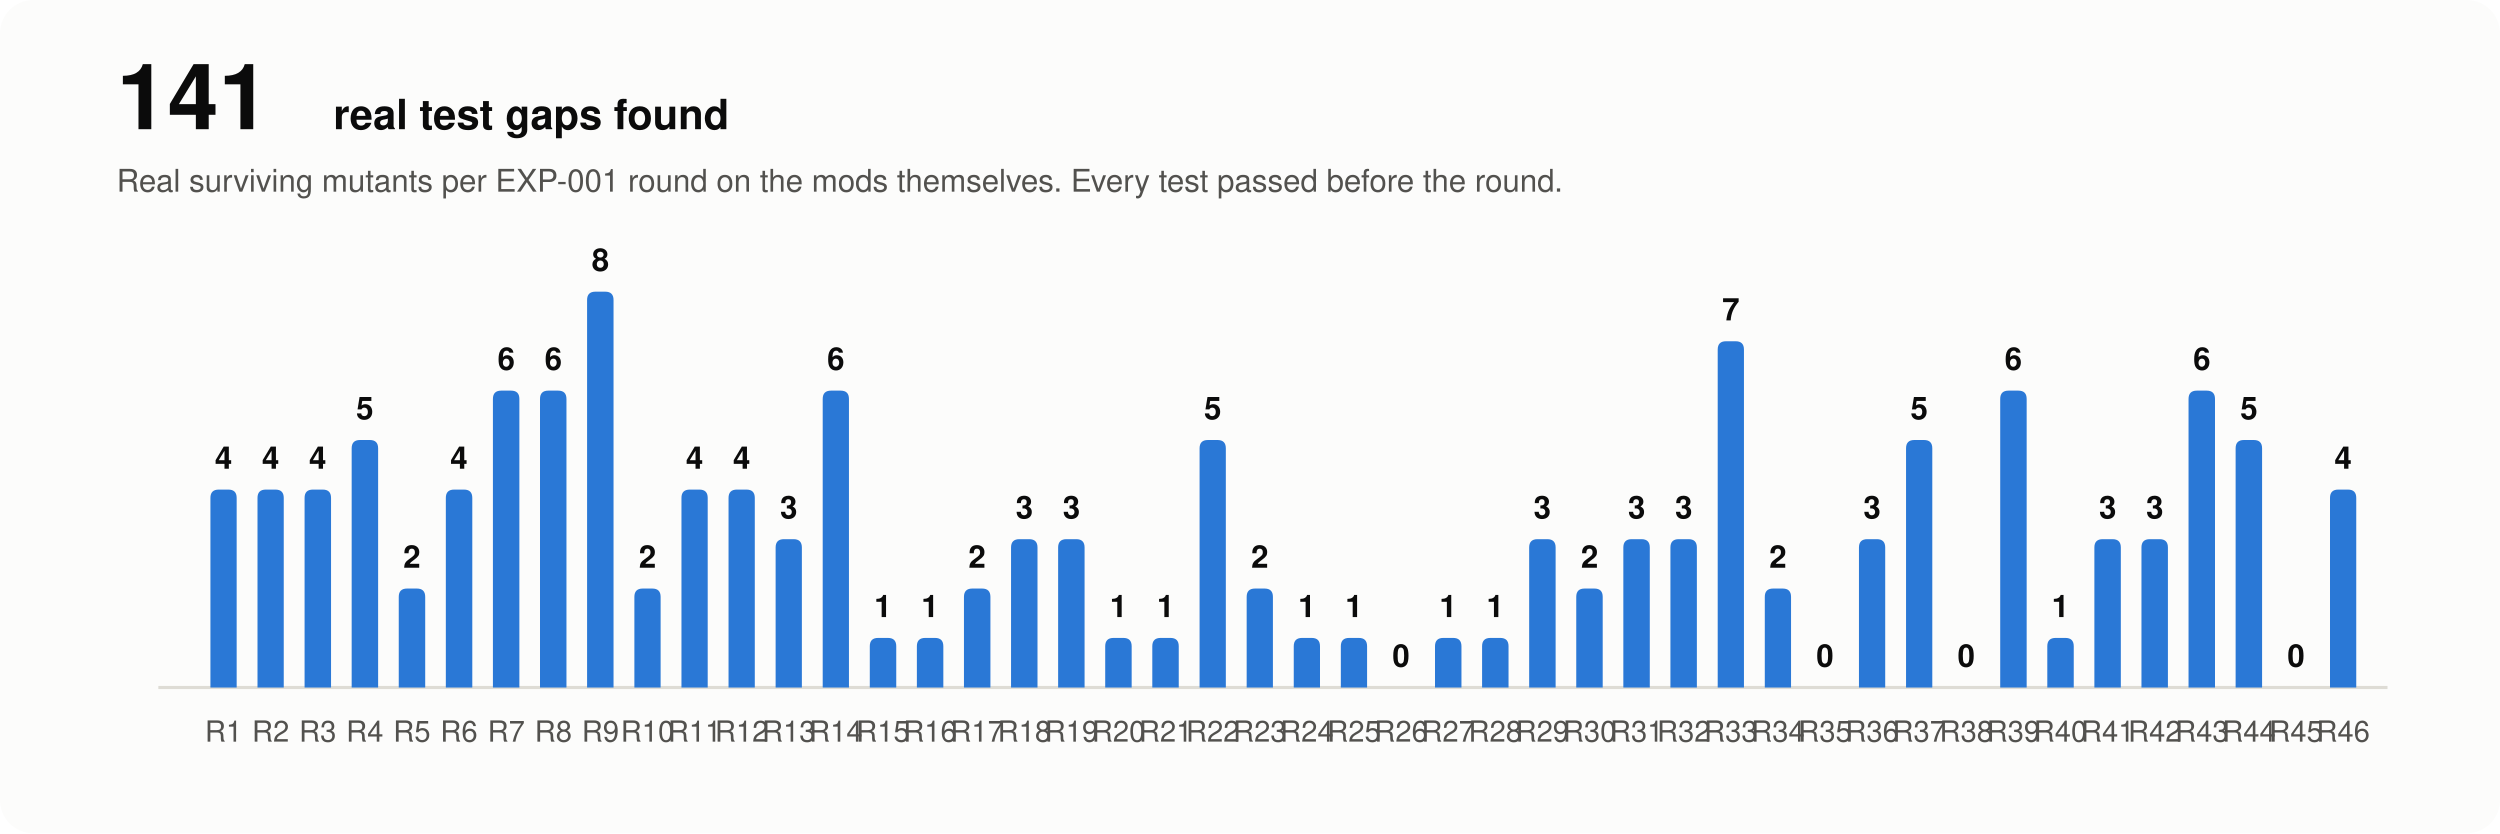
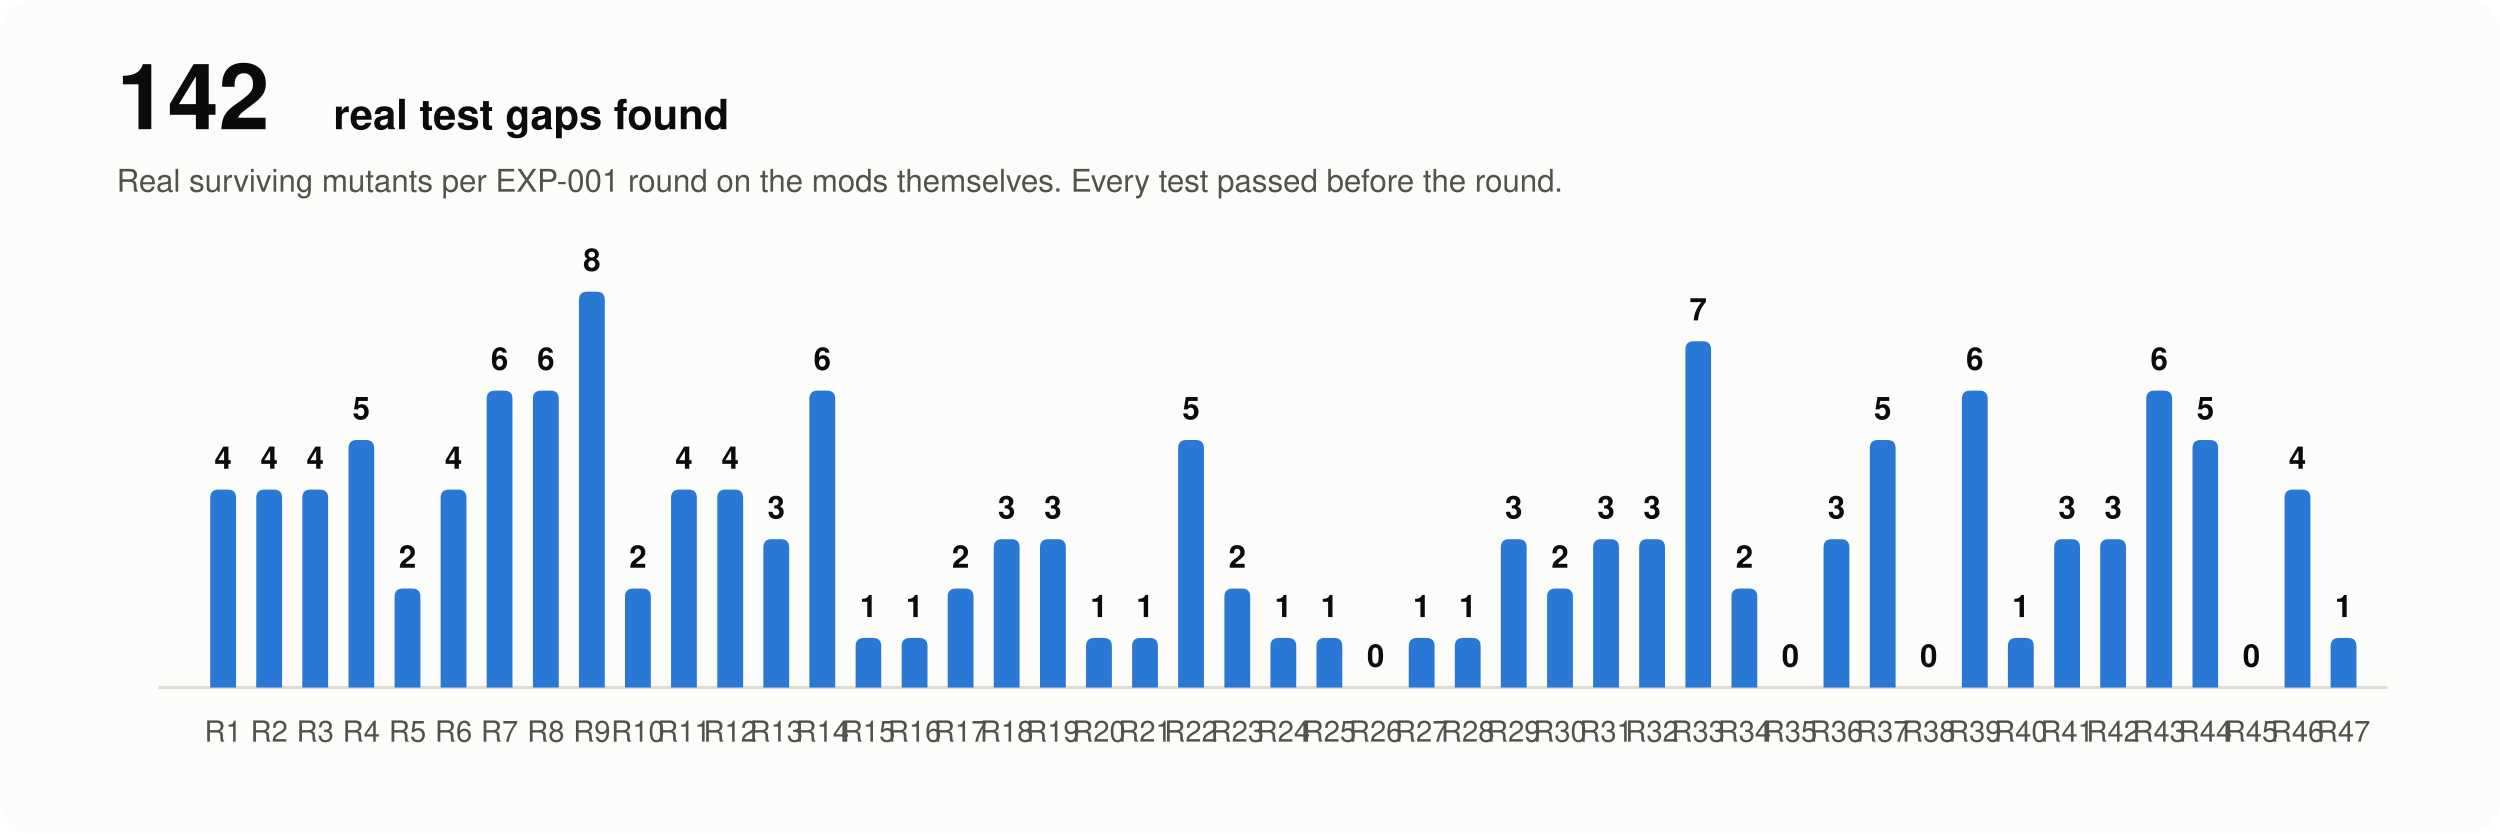
- <svg xmlns="http://www.w3.org/2000/svg" viewBox="0 0 1200 400" width="1200" height="400" role="img" aria-label="141 real test gaps found in 46 rounds" font-family="ui-sans-serif, -apple-system, 'Segoe UI', Helvetica, Arial, sans-serif">
+ <svg xmlns="http://www.w3.org/2000/svg" viewBox="0 0 1200 400" width="1200" height="400" role="img" aria-label="142 real test gaps found in 47 rounds" font-family="ui-sans-serif, -apple-system, 'Segoe UI', Helvetica, Arial, sans-serif">
  <style>
  .sup { fill: #fcfcfb; } .sup2 { fill: #f3f2ef; } .borda { stroke: #dedcd5; }
  .t1 { fill: #0b0b0b; } .t2 { fill: #52514e; } .t3 { fill: #8a887f; }
  .ac { fill: #2a78d6; } .acs { stroke: #2a78d6; } .acf { fill: #e8f1fb; }
  .ok { fill: #0f7a3d; } .okf { fill: #e3f3e8; }
  @media (prefers-color-scheme: dark) {
    .sup { fill: #1a1a19; } .sup2 { fill: #232322; } .borda { stroke: #3a3936; }
    .t1 { fill: #f0efec; } .t2 { fill: #c3c2b7; } .t3 { fill: #8f8d84; }
    .ac { fill: #3987e5; } .acs { stroke: #3987e5; } .acf { fill: #1d2c40; }
    .ok { fill: #4cc27a; } .okf { fill: #16301f; }
  }
  @media (prefers-reduced-motion: reduce) { * { animation: none !important; } }

  .barra { transform-box: fill-box; transform-origin: bottom; animation: cresce 1.1s cubic-bezier(.2,.8,.2,1); }
  @keyframes cresce { from { transform: scaleY(0); } to { transform: scaleY(1); } }
</style>
  <rect width="1200" height="400" rx="16" class="sup" />
-   <text x="56" y="62" font-size="44" font-weight="800" class="t1">141</text>
+   <text x="56" y="62" font-size="44" font-weight="800" class="t1">142</text>
  <text x="160" y="62" font-size="20" font-weight="700" class="t1">real test gaps found</text>
  <text x="56" y="92" font-size="15" class="t2">Real surviving mutants per EXP-001 round on the mods themselves. Every test passed before the round.</text>
  <line x1="76" y1="330" x2="1146" y2="330" class="borda" stroke-width="1.5" />
  <g class="barra">
-     <path d="M101.0,330 L101.0,239.0 Q101.0,235.0 105.0,235.0 L109.6,235.0 Q113.6,235.0 113.6,239.0 L113.6,330 Z" class="ac" />
-   </g>
-   <text x="107.3" y="225.0" font-size="15" font-weight="700" class="t1" text-anchor="middle">4</text>
-   <text x="107.3" y="356" font-size="14" class="t2" text-anchor="middle">R1</text>
-   <g class="barra">
-     <path d="M123.6,330 L123.6,239.0 Q123.6,235.0 127.6,235.0 L132.2,235.0 Q136.2,235.0 136.2,239.0 L136.2,330 Z" class="ac" />
-   </g>
-   <text x="129.9" y="225.0" font-size="15" font-weight="700" class="t1" text-anchor="middle">4</text>
-   <text x="129.9" y="356" font-size="14" class="t2" text-anchor="middle">R2</text>
-   <g class="barra">
-     <path d="M146.2,330 L146.2,239.0 Q146.2,235.0 150.2,235.0 L154.9,235.0 Q158.9,235.0 158.9,239.0 L158.9,330 Z" class="ac" />
-   </g>
-   <text x="152.5" y="225.0" font-size="15" font-weight="700" class="t1" text-anchor="middle">4</text>
-   <text x="152.5" y="356" font-size="14" class="t2" text-anchor="middle">R3</text>
-   <g class="barra">
-     <path d="M168.8,330 L168.8,215.2 Q168.8,211.2 172.8,211.2 L177.5,211.2 Q181.5,211.2 181.5,215.2 L181.5,330 Z" class="ac" />
-   </g>
-   <text x="175.1" y="201.2" font-size="15" font-weight="700" class="t1" text-anchor="middle">5</text>
-   <text x="175.1" y="356" font-size="14" class="t2" text-anchor="middle">R4</text>
-   <g class="barra">
-     <path d="M191.4,330 L191.4,286.5 Q191.4,282.5 195.4,282.5 L200.1,282.5 Q204.1,282.5 204.1,286.5 L204.1,330 Z" class="ac" />
-   </g>
-   <text x="197.7" y="272.5" font-size="15" font-weight="700" class="t1" text-anchor="middle">2</text>
-   <text x="197.7" y="356" font-size="14" class="t2" text-anchor="middle">R5</text>
-   <g class="barra">
-     <path d="M214.0,330 L214.0,239.0 Q214.0,235.0 218.0,235.0 L222.7,235.0 Q226.7,235.0 226.7,239.0 L226.7,330 Z" class="ac" />
-   </g>
-   <text x="220.3" y="225.0" font-size="15" font-weight="700" class="t1" text-anchor="middle">4</text>
-   <text x="220.3" y="356" font-size="14" class="t2" text-anchor="middle">R6</text>
-   <g class="barra">
-     <path d="M236.6,330 L236.6,191.5 Q236.6,187.5 240.6,187.5 L245.3,187.5 Q249.3,187.5 249.3,191.5 L249.3,330 Z" class="ac" />
-   </g>
-   <text x="243.0" y="177.5" font-size="15" font-weight="700" class="t1" text-anchor="middle">6</text>
-   <text x="243.0" y="356" font-size="14" class="t2" text-anchor="middle">R7</text>
-   <g class="barra">
-     <path d="M259.2,330 L259.2,191.5 Q259.2,187.5 263.2,187.5 L267.9,187.5 Q271.9,187.5 271.9,191.5 L271.9,330 Z" class="ac" />
-   </g>
-   <text x="265.6" y="177.5" font-size="15" font-weight="700" class="t1" text-anchor="middle">6</text>
-   <text x="265.6" y="356" font-size="14" class="t2" text-anchor="middle">R8</text>
-   <g class="barra">
-     <path d="M281.8,330 L281.8,144.0 Q281.8,140.0 285.8,140.0 L290.5,140.0 Q294.5,140.0 294.5,144.0 L294.5,330 Z" class="ac" />
-   </g>
-   <text x="288.2" y="130.0" font-size="15" font-weight="700" class="t1" text-anchor="middle">8</text>
-   <text x="288.2" y="356" font-size="14" class="t2" text-anchor="middle">R9</text>
-   <g class="barra">
-     <path d="M304.5,330 L304.5,286.5 Q304.5,282.5 308.5,282.5 L313.1,282.5 Q317.1,282.5 317.1,286.5 L317.1,330 Z" class="ac" />
-   </g>
-   <text x="310.8" y="272.5" font-size="15" font-weight="700" class="t1" text-anchor="middle">2</text>
-   <text x="310.8" y="356" font-size="14" class="t2" text-anchor="middle">R10</text>
-   <g class="barra">
-     <path d="M327.1,330 L327.1,239.0 Q327.1,235.0 331.1,235.0 L335.7,235.0 Q339.7,235.0 339.7,239.0 L339.7,330 Z" class="ac" />
-   </g>
-   <text x="333.4" y="225.0" font-size="15" font-weight="700" class="t1" text-anchor="middle">4</text>
-   <text x="333.4" y="356" font-size="14" class="t2" text-anchor="middle">R11</text>
-   <g class="barra">
-     <path d="M349.7,330 L349.7,239.0 Q349.7,235.0 353.7,235.0 L358.3,235.0 Q362.3,235.0 362.3,239.0 L362.3,330 Z" class="ac" />
-   </g>
-   <text x="356.0" y="225.0" font-size="15" font-weight="700" class="t1" text-anchor="middle">4</text>
-   <text x="356.0" y="356" font-size="14" class="t2" text-anchor="middle">R12</text>
-   <g class="barra">
-     <path d="M372.3,330 L372.3,262.8 Q372.3,258.8 376.3,258.8 L380.9,258.8 Q384.9,258.8 384.9,262.8 L384.9,330 Z" class="ac" />
-   </g>
-   <text x="378.6" y="248.8" font-size="15" font-weight="700" class="t1" text-anchor="middle">3</text>
-   <text x="378.6" y="356" font-size="14" class="t2" text-anchor="middle">R13</text>
-   <g class="barra">
-     <path d="M394.9,330 L394.9,191.5 Q394.9,187.5 398.9,187.5 L403.5,187.5 Q407.5,187.5 407.5,191.5 L407.5,330 Z" class="ac" />
-   </g>
-   <text x="401.2" y="177.5" font-size="15" font-weight="700" class="t1" text-anchor="middle">6</text>
-   <text x="401.2" y="356" font-size="14" class="t2" text-anchor="middle">R14</text>
-   <g class="barra">
-     <path d="M417.5,330 L417.5,310.2 Q417.5,306.2 421.5,306.2 L426.2,306.2 Q430.2,306.2 430.2,310.2 L430.2,330 Z" class="ac" />
-   </g>
-   <text x="423.8" y="296.2" font-size="15" font-weight="700" class="t1" text-anchor="middle">1</text>
-   <text x="423.8" y="356" font-size="14" class="t2" text-anchor="middle">R15</text>
-   <g class="barra">
-     <path d="M440.1,330 L440.1,310.2 Q440.1,306.2 444.1,306.2 L448.8,306.2 Q452.8,306.2 452.8,310.2 L452.8,330 Z" class="ac" />
-   </g>
-   <text x="446.4" y="296.2" font-size="15" font-weight="700" class="t1" text-anchor="middle">1</text>
-   <text x="446.4" y="356" font-size="14" class="t2" text-anchor="middle">R16</text>
-   <g class="barra">
-     <path d="M462.7,330 L462.7,286.5 Q462.7,282.5 466.7,282.5 L471.4,282.5 Q475.4,282.5 475.4,286.5 L475.4,330 Z" class="ac" />
-   </g>
-   <text x="469.0" y="272.5" font-size="15" font-weight="700" class="t1" text-anchor="middle">2</text>
-   <text x="469.0" y="356" font-size="14" class="t2" text-anchor="middle">R17</text>
-   <g class="barra">
-     <path d="M485.3,330 L485.3,262.8 Q485.3,258.8 489.3,258.8 L494.0,258.8 Q498.0,258.8 498.0,262.8 L498.0,330 Z" class="ac" />
-   </g>
-   <text x="491.7" y="248.8" font-size="15" font-weight="700" class="t1" text-anchor="middle">3</text>
-   <text x="491.7" y="356" font-size="14" class="t2" text-anchor="middle">R18</text>
-   <g class="barra">
-     <path d="M507.9,330 L507.9,262.8 Q507.9,258.8 511.9,258.8 L516.6,258.8 Q520.6,258.8 520.6,262.8 L520.6,330 Z" class="ac" />
-   </g>
-   <text x="514.3" y="248.8" font-size="15" font-weight="700" class="t1" text-anchor="middle">3</text>
-   <text x="514.3" y="356" font-size="14" class="t2" text-anchor="middle">R19</text>
-   <g class="barra">
-     <path d="M530.5,330 L530.5,310.2 Q530.5,306.2 534.5,306.2 L539.2,306.2 Q543.2,306.2 543.2,310.2 L543.2,330 Z" class="ac" />
-   </g>
-   <text x="536.9" y="296.2" font-size="15" font-weight="700" class="t1" text-anchor="middle">1</text>
-   <text x="536.9" y="356" font-size="14" class="t2" text-anchor="middle">R20</text>
-   <g class="barra">
-     <path d="M553.1,330 L553.1,310.2 Q553.1,306.2 557.1,306.2 L561.8,306.2 Q565.8,306.2 565.8,310.2 L565.8,330 Z" class="ac" />
-   </g>
-   <text x="559.5" y="296.2" font-size="15" font-weight="700" class="t1" text-anchor="middle">1</text>
-   <text x="559.5" y="356" font-size="14" class="t2" text-anchor="middle">R21</text>
-   <g class="barra">
-     <path d="M575.8,330 L575.8,215.2 Q575.8,211.2 579.8,211.2 L584.4,211.2 Q588.4,211.2 588.4,215.2 L588.4,330 Z" class="ac" />
-   </g>
-   <text x="582.1" y="201.2" font-size="15" font-weight="700" class="t1" text-anchor="middle">5</text>
-   <text x="582.1" y="356" font-size="14" class="t2" text-anchor="middle">R22</text>
-   <g class="barra">
-     <path d="M598.4,330 L598.4,286.5 Q598.4,282.5 602.4,282.5 L607.0,282.5 Q611.0,282.5 611.0,286.5 L611.0,330 Z" class="ac" />
-   </g>
-   <text x="604.7" y="272.5" font-size="15" font-weight="700" class="t1" text-anchor="middle">2</text>
-   <text x="604.7" y="356" font-size="14" class="t2" text-anchor="middle">R23</text>
-   <g class="barra">
-     <path d="M621.0,330 L621.0,310.2 Q621.0,306.2 625.0,306.2 L629.6,306.2 Q633.6,306.2 633.6,310.2 L633.6,330 Z" class="ac" />
-   </g>
-   <text x="627.3" y="296.2" font-size="15" font-weight="700" class="t1" text-anchor="middle">1</text>
-   <text x="627.3" y="356" font-size="14" class="t2" text-anchor="middle">R24</text>
-   <g class="barra">
-     <path d="M643.6,330 L643.6,310.2 Q643.6,306.2 647.6,306.2 L652.2,306.2 Q656.2,306.2 656.2,310.2 L656.2,330 Z" class="ac" />
-   </g>
-   <text x="649.9" y="296.2" font-size="15" font-weight="700" class="t1" text-anchor="middle">1</text>
-   <text x="649.9" y="356" font-size="14" class="t2" text-anchor="middle">R25</text>
-   <g class="barra">
-     <path d="M666.2,330 L666.2,330.0 Q666.2,330.0 666.2,330.0 L678.9,330.0 Q678.9,330.0 678.9,330.0 L678.9,330 Z" class="ac" />
-   </g>
-   <text x="672.5" y="320.0" font-size="15" font-weight="700" class="t1" text-anchor="middle">0</text>
-   <text x="672.5" y="356" font-size="14" class="t2" text-anchor="middle">R26</text>
-   <g class="barra">
-     <path d="M688.8,330 L688.8,310.2 Q688.8,306.2 692.8,306.2 L697.5,306.2 Q701.5,306.2 701.5,310.2 L701.5,330 Z" class="ac" />
-   </g>
-   <text x="695.1" y="296.2" font-size="15" font-weight="700" class="t1" text-anchor="middle">1</text>
-   <text x="695.1" y="356" font-size="14" class="t2" text-anchor="middle">R27</text>
-   <g class="barra">
-     <path d="M711.4,330 L711.4,310.2 Q711.4,306.2 715.4,306.2 L720.1,306.2 Q724.1,306.2 724.1,310.2 L724.1,330 Z" class="ac" />
-   </g>
-   <text x="717.7" y="296.2" font-size="15" font-weight="700" class="t1" text-anchor="middle">1</text>
-   <text x="717.7" y="356" font-size="14" class="t2" text-anchor="middle">R28</text>
-   <g class="barra">
-     <path d="M734.0,330 L734.0,262.8 Q734.0,258.8 738.0,258.8 L742.7,258.8 Q746.7,258.8 746.7,262.8 L746.7,330 Z" class="ac" />
-   </g>
-   <text x="740.3" y="248.8" font-size="15" font-weight="700" class="t1" text-anchor="middle">3</text>
-   <text x="740.3" y="356" font-size="14" class="t2" text-anchor="middle">R29</text>
-   <g class="barra">
-     <path d="M756.6,330 L756.6,286.5 Q756.6,282.5 760.6,282.5 L765.3,282.5 Q769.3,282.5 769.3,286.5 L769.3,330 Z" class="ac" />
-   </g>
-   <text x="763.0" y="272.5" font-size="15" font-weight="700" class="t1" text-anchor="middle">2</text>
-   <text x="763.0" y="356" font-size="14" class="t2" text-anchor="middle">R30</text>
-   <g class="barra">
-     <path d="M779.2,330 L779.2,262.8 Q779.2,258.8 783.2,258.8 L787.9,258.8 Q791.9,258.8 791.9,262.8 L791.9,330 Z" class="ac" />
-   </g>
-   <text x="785.6" y="248.8" font-size="15" font-weight="700" class="t1" text-anchor="middle">3</text>
-   <text x="785.6" y="356" font-size="14" class="t2" text-anchor="middle">R31</text>
-   <g class="barra">
-     <path d="M801.8,330 L801.8,262.8 Q801.8,258.8 805.8,258.8 L810.5,258.8 Q814.5,258.8 814.5,262.8 L814.5,330 Z" class="ac" />
-   </g>
-   <text x="808.2" y="248.8" font-size="15" font-weight="700" class="t1" text-anchor="middle">3</text>
-   <text x="808.2" y="356" font-size="14" class="t2" text-anchor="middle">R32</text>
-   <g class="barra">
-     <path d="M824.5,330 L824.5,167.8 Q824.5,163.8 828.5,163.8 L833.1,163.8 Q837.1,163.8 837.1,167.8 L837.1,330 Z" class="ac" />
-   </g>
-   <text x="830.8" y="153.8" font-size="15" font-weight="700" class="t1" text-anchor="middle">7</text>
-   <text x="830.8" y="356" font-size="14" class="t2" text-anchor="middle">R33</text>
-   <g class="barra">
-     <path d="M847.1,330 L847.1,286.5 Q847.1,282.5 851.1,282.5 L855.7,282.5 Q859.7,282.5 859.7,286.5 L859.7,330 Z" class="ac" />
-   </g>
-   <text x="853.4" y="272.5" font-size="15" font-weight="700" class="t1" text-anchor="middle">2</text>
-   <text x="853.4" y="356" font-size="14" class="t2" text-anchor="middle">R34</text>
-   <g class="barra">
-     <path d="M869.7,330 L869.7,330.0 Q869.7,330.0 869.7,330.0 L882.3,330.0 Q882.3,330.0 882.3,330.0 L882.3,330 Z" class="ac" />
-   </g>
-   <text x="876.0" y="320.0" font-size="15" font-weight="700" class="t1" text-anchor="middle">0</text>
-   <text x="876.0" y="356" font-size="14" class="t2" text-anchor="middle">R35</text>
-   <g class="barra">
-     <path d="M892.3,330 L892.3,262.8 Q892.3,258.8 896.3,258.8 L900.9,258.8 Q904.9,258.8 904.9,262.8 L904.9,330 Z" class="ac" />
-   </g>
-   <text x="898.6" y="248.8" font-size="15" font-weight="700" class="t1" text-anchor="middle">3</text>
-   <text x="898.6" y="356" font-size="14" class="t2" text-anchor="middle">R36</text>
-   <g class="barra">
-     <path d="M914.9,330 L914.9,215.2 Q914.9,211.2 918.9,211.2 L923.5,211.2 Q927.5,211.2 927.5,215.2 L927.5,330 Z" class="ac" />
-   </g>
-   <text x="921.2" y="201.2" font-size="15" font-weight="700" class="t1" text-anchor="middle">5</text>
-   <text x="921.2" y="356" font-size="14" class="t2" text-anchor="middle">R37</text>
-   <g class="barra">
-     <path d="M937.5,330 L937.5,330.0 Q937.5,330.0 937.5,330.0 L950.2,330.0 Q950.2,330.0 950.2,330.0 L950.2,330 Z" class="ac" />
-   </g>
-   <text x="943.8" y="320.0" font-size="15" font-weight="700" class="t1" text-anchor="middle">0</text>
-   <text x="943.8" y="356" font-size="14" class="t2" text-anchor="middle">R38</text>
-   <g class="barra">
-     <path d="M960.1,330 L960.1,191.5 Q960.1,187.5 964.1,187.5 L968.8,187.5 Q972.8,187.5 972.8,191.5 L972.8,330 Z" class="ac" />
-   </g>
-   <text x="966.4" y="177.5" font-size="15" font-weight="700" class="t1" text-anchor="middle">6</text>
-   <text x="966.4" y="356" font-size="14" class="t2" text-anchor="middle">R39</text>
-   <g class="barra">
-     <path d="M982.7,330 L982.7,310.2 Q982.7,306.2 986.7,306.2 L991.4,306.2 Q995.4,306.2 995.4,310.2 L995.4,330 Z" class="ac" />
-   </g>
-   <text x="989.0" y="296.2" font-size="15" font-weight="700" class="t1" text-anchor="middle">1</text>
-   <text x="989.0" y="356" font-size="14" class="t2" text-anchor="middle">R40</text>
-   <g class="barra">
-     <path d="M1005.3,330 L1005.3,262.8 Q1005.3,258.8 1009.3,258.8 L1014.0,258.8 Q1018.0,258.8 1018.0,262.8 L1018.0,330 Z" class="ac" />
-   </g>
-   <text x="1011.7" y="248.8" font-size="15" font-weight="700" class="t1" text-anchor="middle">3</text>
-   <text x="1011.7" y="356" font-size="14" class="t2" text-anchor="middle">R41</text>
-   <g class="barra">
-     <path d="M1027.9,330 L1027.9,262.8 Q1027.9,258.8 1031.9,258.8 L1036.6,258.8 Q1040.6,258.8 1040.6,262.8 L1040.6,330 Z" class="ac" />
-   </g>
-   <text x="1034.3" y="248.8" font-size="15" font-weight="700" class="t1" text-anchor="middle">3</text>
-   <text x="1034.3" y="356" font-size="14" class="t2" text-anchor="middle">R42</text>
-   <g class="barra">
-     <path d="M1050.5,330 L1050.5,191.5 Q1050.5,187.5 1054.5,187.5 L1059.2,187.5 Q1063.2,187.5 1063.2,191.5 L1063.2,330 Z" class="ac" />
-   </g>
-   <text x="1056.9" y="177.5" font-size="15" font-weight="700" class="t1" text-anchor="middle">6</text>
-   <text x="1056.9" y="356" font-size="14" class="t2" text-anchor="middle">R43</text>
-   <g class="barra">
-     <path d="M1073.1,330 L1073.1,215.2 Q1073.1,211.2 1077.1,211.2 L1081.8,211.2 Q1085.8,211.2 1085.8,215.2 L1085.8,330 Z" class="ac" />
-   </g>
-   <text x="1079.5" y="201.2" font-size="15" font-weight="700" class="t1" text-anchor="middle">5</text>
-   <text x="1079.5" y="356" font-size="14" class="t2" text-anchor="middle">R44</text>
-   <g class="barra">
-     <path d="M1095.8,330 L1095.8,330.0 Q1095.8,330.0 1095.8,330.0 L1108.4,330.0 Q1108.4,330.0 1108.4,330.0 L1108.4,330 Z" class="ac" />
-   </g>
-   <text x="1102.1" y="320.0" font-size="15" font-weight="700" class="t1" text-anchor="middle">0</text>
-   <text x="1102.1" y="356" font-size="14" class="t2" text-anchor="middle">R45</text>
-   <g class="barra">
-     <path d="M1118.4,330 L1118.4,239.0 Q1118.4,235.0 1122.4,235.0 L1127.0,235.0 Q1131.0,235.0 1131.0,239.0 L1131.0,330 Z" class="ac" />
-   </g>
-   <text x="1124.7" y="225.0" font-size="15" font-weight="700" class="t1" text-anchor="middle">4</text>
-   <text x="1124.7" y="356" font-size="14" class="t2" text-anchor="middle">R46</text>
+     <path d="M100.9,330 L100.9,239.0 Q100.9,235.0 104.9,235.0 L109.3,235.0 Q113.3,235.0 113.3,239.0 L113.3,330 Z" class="ac" />
+   </g>
+   <text x="107.1" y="225.0" font-size="15" font-weight="700" class="t1" text-anchor="middle">4</text>
+   <text x="107.1" y="356" font-size="14" class="t2" text-anchor="middle">R1</text>
+   <g class="barra">
+     <path d="M123.0,330 L123.0,239.0 Q123.0,235.0 127.0,235.0 L131.4,235.0 Q135.4,235.0 135.4,239.0 L135.4,330 Z" class="ac" />
+   </g>
+   <text x="129.2" y="225.0" font-size="15" font-weight="700" class="t1" text-anchor="middle">4</text>
+   <text x="129.2" y="356" font-size="14" class="t2" text-anchor="middle">R2</text>
+   <g class="barra">
+     <path d="M145.1,330 L145.1,239.0 Q145.1,235.0 149.1,235.0 L153.5,235.0 Q157.5,235.0 157.5,239.0 L157.5,330 Z" class="ac" />
+   </g>
+   <text x="151.3" y="225.0" font-size="15" font-weight="700" class="t1" text-anchor="middle">4</text>
+   <text x="151.3" y="356" font-size="14" class="t2" text-anchor="middle">R3</text>
+   <g class="barra">
+     <path d="M167.3,330 L167.3,215.2 Q167.3,211.2 171.3,211.2 L175.6,211.2 Q179.6,211.2 179.6,215.2 L179.6,330 Z" class="ac" />
+   </g>
+   <text x="173.4" y="201.2" font-size="15" font-weight="700" class="t1" text-anchor="middle">5</text>
+   <text x="173.4" y="356" font-size="14" class="t2" text-anchor="middle">R4</text>
+   <g class="barra">
+     <path d="M189.4,330 L189.4,286.5 Q189.4,282.5 193.4,282.5 L197.8,282.5 Q201.8,282.5 201.8,286.5 L201.8,330 Z" class="ac" />
+   </g>
+   <text x="195.6" y="272.5" font-size="15" font-weight="700" class="t1" text-anchor="middle">2</text>
+   <text x="195.6" y="356" font-size="14" class="t2" text-anchor="middle">R5</text>
+   <g class="barra">
+     <path d="M211.5,330 L211.5,239.0 Q211.5,235.0 215.5,235.0 L219.9,235.0 Q223.9,235.0 223.9,239.0 L223.9,330 Z" class="ac" />
+   </g>
+   <text x="217.7" y="225.0" font-size="15" font-weight="700" class="t1" text-anchor="middle">4</text>
+   <text x="217.7" y="356" font-size="14" class="t2" text-anchor="middle">R6</text>
+   <g class="barra">
+     <path d="M233.6,330 L233.6,191.5 Q233.6,187.5 237.6,187.5 L242.0,187.5 Q246.0,187.5 246.0,191.5 L246.0,330 Z" class="ac" />
+   </g>
+   <text x="239.8" y="177.5" font-size="15" font-weight="700" class="t1" text-anchor="middle">6</text>
+   <text x="239.8" y="356" font-size="14" class="t2" text-anchor="middle">R7</text>
+   <g class="barra">
+     <path d="M255.8,330 L255.8,191.5 Q255.8,187.5 259.8,187.5 L264.2,187.5 Q268.2,187.5 268.2,191.5 L268.2,330 Z" class="ac" />
+   </g>
+   <text x="262.0" y="177.5" font-size="15" font-weight="700" class="t1" text-anchor="middle">6</text>
+   <text x="262.0" y="356" font-size="14" class="t2" text-anchor="middle">R8</text>
+   <g class="barra">
+     <path d="M277.9,330 L277.9,144.0 Q277.9,140.0 281.9,140.0 L286.3,140.0 Q290.3,140.0 290.3,144.0 L290.3,330 Z" class="ac" />
+   </g>
+   <text x="284.1" y="130.0" font-size="15" font-weight="700" class="t1" text-anchor="middle">8</text>
+   <text x="284.1" y="356" font-size="14" class="t2" text-anchor="middle">R9</text>
+   <g class="barra">
+     <path d="M300.0,330 L300.0,286.5 Q300.0,282.5 304.0,282.5 L308.4,282.5 Q312.4,282.5 312.4,286.5 L312.4,330 Z" class="ac" />
+   </g>
+   <text x="306.2" y="272.5" font-size="15" font-weight="700" class="t1" text-anchor="middle">2</text>
+   <text x="306.2" y="356" font-size="14" class="t2" text-anchor="middle">R10</text>
+   <g class="barra">
+     <path d="M322.1,330 L322.1,239.0 Q322.1,235.0 326.1,235.0 L330.5,235.0 Q334.5,235.0 334.5,239.0 L334.5,330 Z" class="ac" />
+   </g>
+   <text x="328.3" y="225.0" font-size="15" font-weight="700" class="t1" text-anchor="middle">4</text>
+   <text x="328.3" y="356" font-size="14" class="t2" text-anchor="middle">R11</text>
+   <g class="barra">
+     <path d="M344.3,330 L344.3,239.0 Q344.3,235.0 348.3,235.0 L352.7,235.0 Q356.7,235.0 356.7,239.0 L356.7,330 Z" class="ac" />
+   </g>
+   <text x="350.5" y="225.0" font-size="15" font-weight="700" class="t1" text-anchor="middle">4</text>
+   <text x="350.5" y="356" font-size="14" class="t2" text-anchor="middle">R12</text>
+   <g class="barra">
+     <path d="M366.4,330 L366.4,262.8 Q366.4,258.8 370.4,258.8 L374.8,258.8 Q378.8,258.8 378.8,262.8 L378.8,330 Z" class="ac" />
+   </g>
+   <text x="372.6" y="248.8" font-size="15" font-weight="700" class="t1" text-anchor="middle">3</text>
+   <text x="372.6" y="356" font-size="14" class="t2" text-anchor="middle">R13</text>
+   <g class="barra">
+     <path d="M388.5,330 L388.5,191.5 Q388.5,187.5 392.5,187.5 L396.9,187.5 Q400.9,187.5 400.9,191.5 L400.9,330 Z" class="ac" />
+   </g>
+   <text x="394.7" y="177.5" font-size="15" font-weight="700" class="t1" text-anchor="middle">6</text>
+   <text x="394.7" y="356" font-size="14" class="t2" text-anchor="middle">R14</text>
+   <g class="barra">
+     <path d="M410.7,330 L410.7,310.2 Q410.7,306.2 414.7,306.2 L419.0,306.2 Q423.0,306.2 423.0,310.2 L423.0,330 Z" class="ac" />
+   </g>
+   <text x="416.9" y="296.2" font-size="15" font-weight="700" class="t1" text-anchor="middle">1</text>
+   <text x="416.9" y="356" font-size="14" class="t2" text-anchor="middle">R15</text>
+   <g class="barra">
+     <path d="M432.8,330 L432.8,310.2 Q432.8,306.2 436.8,306.2 L441.2,306.2 Q445.2,306.2 445.2,310.2 L445.2,330 Z" class="ac" />
+   </g>
+   <text x="439.0" y="296.2" font-size="15" font-weight="700" class="t1" text-anchor="middle">1</text>
+   <text x="439.0" y="356" font-size="14" class="t2" text-anchor="middle">R16</text>
+   <g class="barra">
+     <path d="M454.9,330 L454.9,286.5 Q454.9,282.5 458.9,282.5 L463.3,282.5 Q467.3,282.5 467.3,286.5 L467.3,330 Z" class="ac" />
+   </g>
+   <text x="461.1" y="272.5" font-size="15" font-weight="700" class="t1" text-anchor="middle">2</text>
+   <text x="461.1" y="356" font-size="14" class="t2" text-anchor="middle">R17</text>
+   <g class="barra">
+     <path d="M477.0,330 L477.0,262.8 Q477.0,258.8 481.0,258.8 L485.4,258.8 Q489.4,258.8 489.4,262.8 L489.4,330 Z" class="ac" />
+   </g>
+   <text x="483.2" y="248.8" font-size="15" font-weight="700" class="t1" text-anchor="middle">3</text>
+   <text x="483.2" y="356" font-size="14" class="t2" text-anchor="middle">R18</text>
+   <g class="barra">
+     <path d="M499.2,330 L499.2,262.8 Q499.2,258.8 503.2,258.8 L507.6,258.8 Q511.6,258.8 511.6,262.8 L511.6,330 Z" class="ac" />
+   </g>
+   <text x="505.4" y="248.8" font-size="15" font-weight="700" class="t1" text-anchor="middle">3</text>
+   <text x="505.4" y="356" font-size="14" class="t2" text-anchor="middle">R19</text>
+   <g class="barra">
+     <path d="M521.3,330 L521.3,310.2 Q521.3,306.2 525.3,306.2 L529.7,306.2 Q533.7,306.2 533.7,310.2 L533.7,330 Z" class="ac" />
+   </g>
+   <text x="527.5" y="296.2" font-size="15" font-weight="700" class="t1" text-anchor="middle">1</text>
+   <text x="527.5" y="356" font-size="14" class="t2" text-anchor="middle">R20</text>
+   <g class="barra">
+     <path d="M543.4,330 L543.4,310.2 Q543.4,306.2 547.4,306.2 L551.8,306.2 Q555.8,306.2 555.8,310.2 L555.8,330 Z" class="ac" />
+   </g>
+   <text x="549.6" y="296.2" font-size="15" font-weight="700" class="t1" text-anchor="middle">1</text>
+   <text x="549.6" y="356" font-size="14" class="t2" text-anchor="middle">R21</text>
+   <g class="barra">
+     <path d="M565.5,330 L565.5,215.2 Q565.5,211.2 569.5,211.2 L573.9,211.2 Q577.9,211.2 577.9,215.2 L577.9,330 Z" class="ac" />
+   </g>
+   <text x="571.7" y="201.2" font-size="15" font-weight="700" class="t1" text-anchor="middle">5</text>
+   <text x="571.7" y="356" font-size="14" class="t2" text-anchor="middle">R22</text>
+   <g class="barra">
+     <path d="M587.7,330 L587.7,286.5 Q587.7,282.5 591.7,282.5 L596.1,282.5 Q600.1,282.5 600.1,286.5 L600.1,330 Z" class="ac" />
+   </g>
+   <text x="593.9" y="272.5" font-size="15" font-weight="700" class="t1" text-anchor="middle">2</text>
+   <text x="593.9" y="356" font-size="14" class="t2" text-anchor="middle">R23</text>
+   <g class="barra">
+     <path d="M609.8,330 L609.8,310.2 Q609.8,306.2 613.8,306.2 L618.2,306.2 Q622.2,306.2 622.2,310.2 L622.2,330 Z" class="ac" />
+   </g>
+   <text x="616.0" y="296.2" font-size="15" font-weight="700" class="t1" text-anchor="middle">1</text>
+   <text x="616.0" y="356" font-size="14" class="t2" text-anchor="middle">R24</text>
+   <g class="barra">
+     <path d="M631.9,330 L631.9,310.2 Q631.9,306.2 635.9,306.2 L640.3,306.2 Q644.3,306.2 644.3,310.2 L644.3,330 Z" class="ac" />
+   </g>
+   <text x="638.1" y="296.2" font-size="15" font-weight="700" class="t1" text-anchor="middle">1</text>
+   <text x="638.1" y="356" font-size="14" class="t2" text-anchor="middle">R25</text>
+   <g class="barra">
+     <path d="M654.1,330 L654.1,330.0 Q654.1,330.0 654.1,330.0 L666.5,330.0 Q666.5,330.0 666.5,330.0 L666.5,330 Z" class="ac" />
+   </g>
+   <text x="660.3" y="320.0" font-size="15" font-weight="700" class="t1" text-anchor="middle">0</text>
+   <text x="660.3" y="356" font-size="14" class="t2" text-anchor="middle">R26</text>
+   <g class="barra">
+     <path d="M676.2,330 L676.2,310.2 Q676.2,306.2 680.2,306.2 L684.6,306.2 Q688.6,306.2 688.6,310.2 L688.6,330 Z" class="ac" />
+   </g>
+   <text x="682.4" y="296.2" font-size="15" font-weight="700" class="t1" text-anchor="middle">1</text>
+   <text x="682.4" y="356" font-size="14" class="t2" text-anchor="middle">R27</text>
+   <g class="barra">
+     <path d="M698.3,330 L698.3,310.2 Q698.3,306.2 702.3,306.2 L706.7,306.2 Q710.7,306.2 710.7,310.2 L710.7,330 Z" class="ac" />
+   </g>
+   <text x="704.5" y="296.2" font-size="15" font-weight="700" class="t1" text-anchor="middle">1</text>
+   <text x="704.5" y="356" font-size="14" class="t2" text-anchor="middle">R28</text>
+   <g class="barra">
+     <path d="M720.4,330 L720.4,262.8 Q720.4,258.8 724.4,258.8 L728.8,258.8 Q732.8,258.8 732.8,262.8 L732.8,330 Z" class="ac" />
+   </g>
+   <text x="726.6" y="248.8" font-size="15" font-weight="700" class="t1" text-anchor="middle">3</text>
+   <text x="726.6" y="356" font-size="14" class="t2" text-anchor="middle">R29</text>
+   <g class="barra">
+     <path d="M742.6,330 L742.6,286.5 Q742.6,282.5 746.6,282.5 L751.0,282.5 Q755.0,282.5 755.0,286.5 L755.0,330 Z" class="ac" />
+   </g>
+   <text x="748.8" y="272.5" font-size="15" font-weight="700" class="t1" text-anchor="middle">2</text>
+   <text x="748.8" y="356" font-size="14" class="t2" text-anchor="middle">R30</text>
+   <g class="barra">
+     <path d="M764.7,330 L764.7,262.8 Q764.7,258.8 768.7,258.8 L773.1,258.8 Q777.1,258.8 777.1,262.8 L777.1,330 Z" class="ac" />
+   </g>
+   <text x="770.9" y="248.8" font-size="15" font-weight="700" class="t1" text-anchor="middle">3</text>
+   <text x="770.9" y="356" font-size="14" class="t2" text-anchor="middle">R31</text>
+   <g class="barra">
+     <path d="M786.8,330 L786.8,262.8 Q786.8,258.8 790.8,258.8 L795.2,258.8 Q799.2,258.8 799.2,262.8 L799.2,330 Z" class="ac" />
+   </g>
+   <text x="793.0" y="248.8" font-size="15" font-weight="700" class="t1" text-anchor="middle">3</text>
+   <text x="793.0" y="356" font-size="14" class="t2" text-anchor="middle">R32</text>
+   <g class="barra">
+     <path d="M809.0,330 L809.0,167.8 Q809.0,163.8 813.0,163.8 L817.3,163.8 Q821.3,163.8 821.3,167.8 L821.3,330 Z" class="ac" />
+   </g>
+   <text x="815.1" y="153.8" font-size="15" font-weight="700" class="t1" text-anchor="middle">7</text>
+   <text x="815.1" y="356" font-size="14" class="t2" text-anchor="middle">R33</text>
+   <g class="barra">
+     <path d="M831.1,330 L831.1,286.5 Q831.1,282.5 835.1,282.5 L839.5,282.5 Q843.5,282.5 843.5,286.5 L843.5,330 Z" class="ac" />
+   </g>
+   <text x="837.3" y="272.5" font-size="15" font-weight="700" class="t1" text-anchor="middle">2</text>
+   <text x="837.3" y="356" font-size="14" class="t2" text-anchor="middle">R34</text>
+   <g class="barra">
+     <path d="M853.2,330 L853.2,330.0 Q853.2,330.0 853.2,330.0 L865.6,330.0 Q865.6,330.0 865.6,330.0 L865.6,330 Z" class="ac" />
+   </g>
+   <text x="859.4" y="320.0" font-size="15" font-weight="700" class="t1" text-anchor="middle">0</text>
+   <text x="859.4" y="356" font-size="14" class="t2" text-anchor="middle">R35</text>
+   <g class="barra">
+     <path d="M875.3,330 L875.3,262.8 Q875.3,258.8 879.3,258.8 L883.7,258.8 Q887.7,258.8 887.7,262.8 L887.7,330 Z" class="ac" />
+   </g>
+   <text x="881.5" y="248.8" font-size="15" font-weight="700" class="t1" text-anchor="middle">3</text>
+   <text x="881.5" y="356" font-size="14" class="t2" text-anchor="middle">R36</text>
+   <g class="barra">
+     <path d="M897.5,330 L897.5,215.2 Q897.5,211.2 901.5,211.2 L905.9,211.2 Q909.9,211.2 909.9,215.2 L909.9,330 Z" class="ac" />
+   </g>
+   <text x="903.7" y="201.2" font-size="15" font-weight="700" class="t1" text-anchor="middle">5</text>
+   <text x="903.7" y="356" font-size="14" class="t2" text-anchor="middle">R37</text>
+   <g class="barra">
+     <path d="M919.6,330 L919.6,330.0 Q919.6,330.0 919.6,330.0 L932.0,330.0 Q932.0,330.0 932.0,330.0 L932.0,330 Z" class="ac" />
+   </g>
+   <text x="925.8" y="320.0" font-size="15" font-weight="700" class="t1" text-anchor="middle">0</text>
+   <text x="925.8" y="356" font-size="14" class="t2" text-anchor="middle">R38</text>
+   <g class="barra">
+     <path d="M941.7,330 L941.7,191.5 Q941.7,187.5 945.7,187.5 L950.1,187.5 Q954.1,187.5 954.1,191.5 L954.1,330 Z" class="ac" />
+   </g>
+   <text x="947.9" y="177.5" font-size="15" font-weight="700" class="t1" text-anchor="middle">6</text>
+   <text x="947.9" y="356" font-size="14" class="t2" text-anchor="middle">R39</text>
+   <g class="barra">
+     <path d="M963.8,330 L963.8,310.2 Q963.8,306.2 967.8,306.2 L972.2,306.2 Q976.2,306.2 976.2,310.2 L976.2,330 Z" class="ac" />
+   </g>
+   <text x="970.0" y="296.2" font-size="15" font-weight="700" class="t1" text-anchor="middle">1</text>
+   <text x="970.0" y="356" font-size="14" class="t2" text-anchor="middle">R40</text>
+   <g class="barra">
+     <path d="M986.0,330 L986.0,262.8 Q986.0,258.8 990.0,258.8 L994.4,258.8 Q998.4,258.8 998.4,262.8 L998.4,330 Z" class="ac" />
+   </g>
+   <text x="992.2" y="248.8" font-size="15" font-weight="700" class="t1" text-anchor="middle">3</text>
+   <text x="992.2" y="356" font-size="14" class="t2" text-anchor="middle">R41</text>
+   <g class="barra">
+     <path d="M1008.1,330 L1008.1,262.8 Q1008.1,258.8 1012.1,258.8 L1016.5,258.8 Q1020.5,258.8 1020.5,262.8 L1020.5,330 Z" class="ac" />
+   </g>
+   <text x="1014.3" y="248.8" font-size="15" font-weight="700" class="t1" text-anchor="middle">3</text>
+   <text x="1014.3" y="356" font-size="14" class="t2" text-anchor="middle">R42</text>
+   <g class="barra">
+     <path d="M1030.2,330 L1030.2,191.5 Q1030.2,187.5 1034.2,187.5 L1038.6,187.5 Q1042.6,187.5 1042.6,191.5 L1042.6,330 Z" class="ac" />
+   </g>
+   <text x="1036.4" y="177.5" font-size="15" font-weight="700" class="t1" text-anchor="middle">6</text>
+   <text x="1036.4" y="356" font-size="14" class="t2" text-anchor="middle">R43</text>
+   <g class="barra">
+     <path d="M1052.4,330 L1052.4,215.2 Q1052.4,211.2 1056.4,211.2 L1060.7,211.2 Q1064.7,211.2 1064.7,215.2 L1064.7,330 Z" class="ac" />
+   </g>
+   <text x="1058.6" y="201.2" font-size="15" font-weight="700" class="t1" text-anchor="middle">5</text>
+   <text x="1058.6" y="356" font-size="14" class="t2" text-anchor="middle">R44</text>
+   <g class="barra">
+     <path d="M1074.5,330 L1074.5,330.0 Q1074.5,330.0 1074.5,330.0 L1086.9,330.0 Q1086.9,330.0 1086.9,330.0 L1086.9,330 Z" class="ac" />
+   </g>
+   <text x="1080.7" y="320.0" font-size="15" font-weight="700" class="t1" text-anchor="middle">0</text>
+   <text x="1080.7" y="356" font-size="14" class="t2" text-anchor="middle">R45</text>
+   <g class="barra">
+     <path d="M1096.6,330 L1096.6,239.0 Q1096.6,235.0 1100.6,235.0 L1105.0,235.0 Q1109.0,235.0 1109.0,239.0 L1109.0,330 Z" class="ac" />
+   </g>
+   <text x="1102.8" y="225.0" font-size="15" font-weight="700" class="t1" text-anchor="middle">4</text>
+   <text x="1102.8" y="356" font-size="14" class="t2" text-anchor="middle">R46</text>
+   <g class="barra">
+     <path d="M1118.7,330 L1118.7,310.2 Q1118.7,306.2 1122.7,306.2 L1127.1,306.2 Q1131.1,306.2 1131.1,310.2 L1131.1,330 Z" class="ac" />
+   </g>
+   <text x="1124.9" y="296.2" font-size="15" font-weight="700" class="t1" text-anchor="middle">1</text>
+   <text x="1124.9" y="356" font-size="14" class="t2" text-anchor="middle">R47</text>
</svg>
